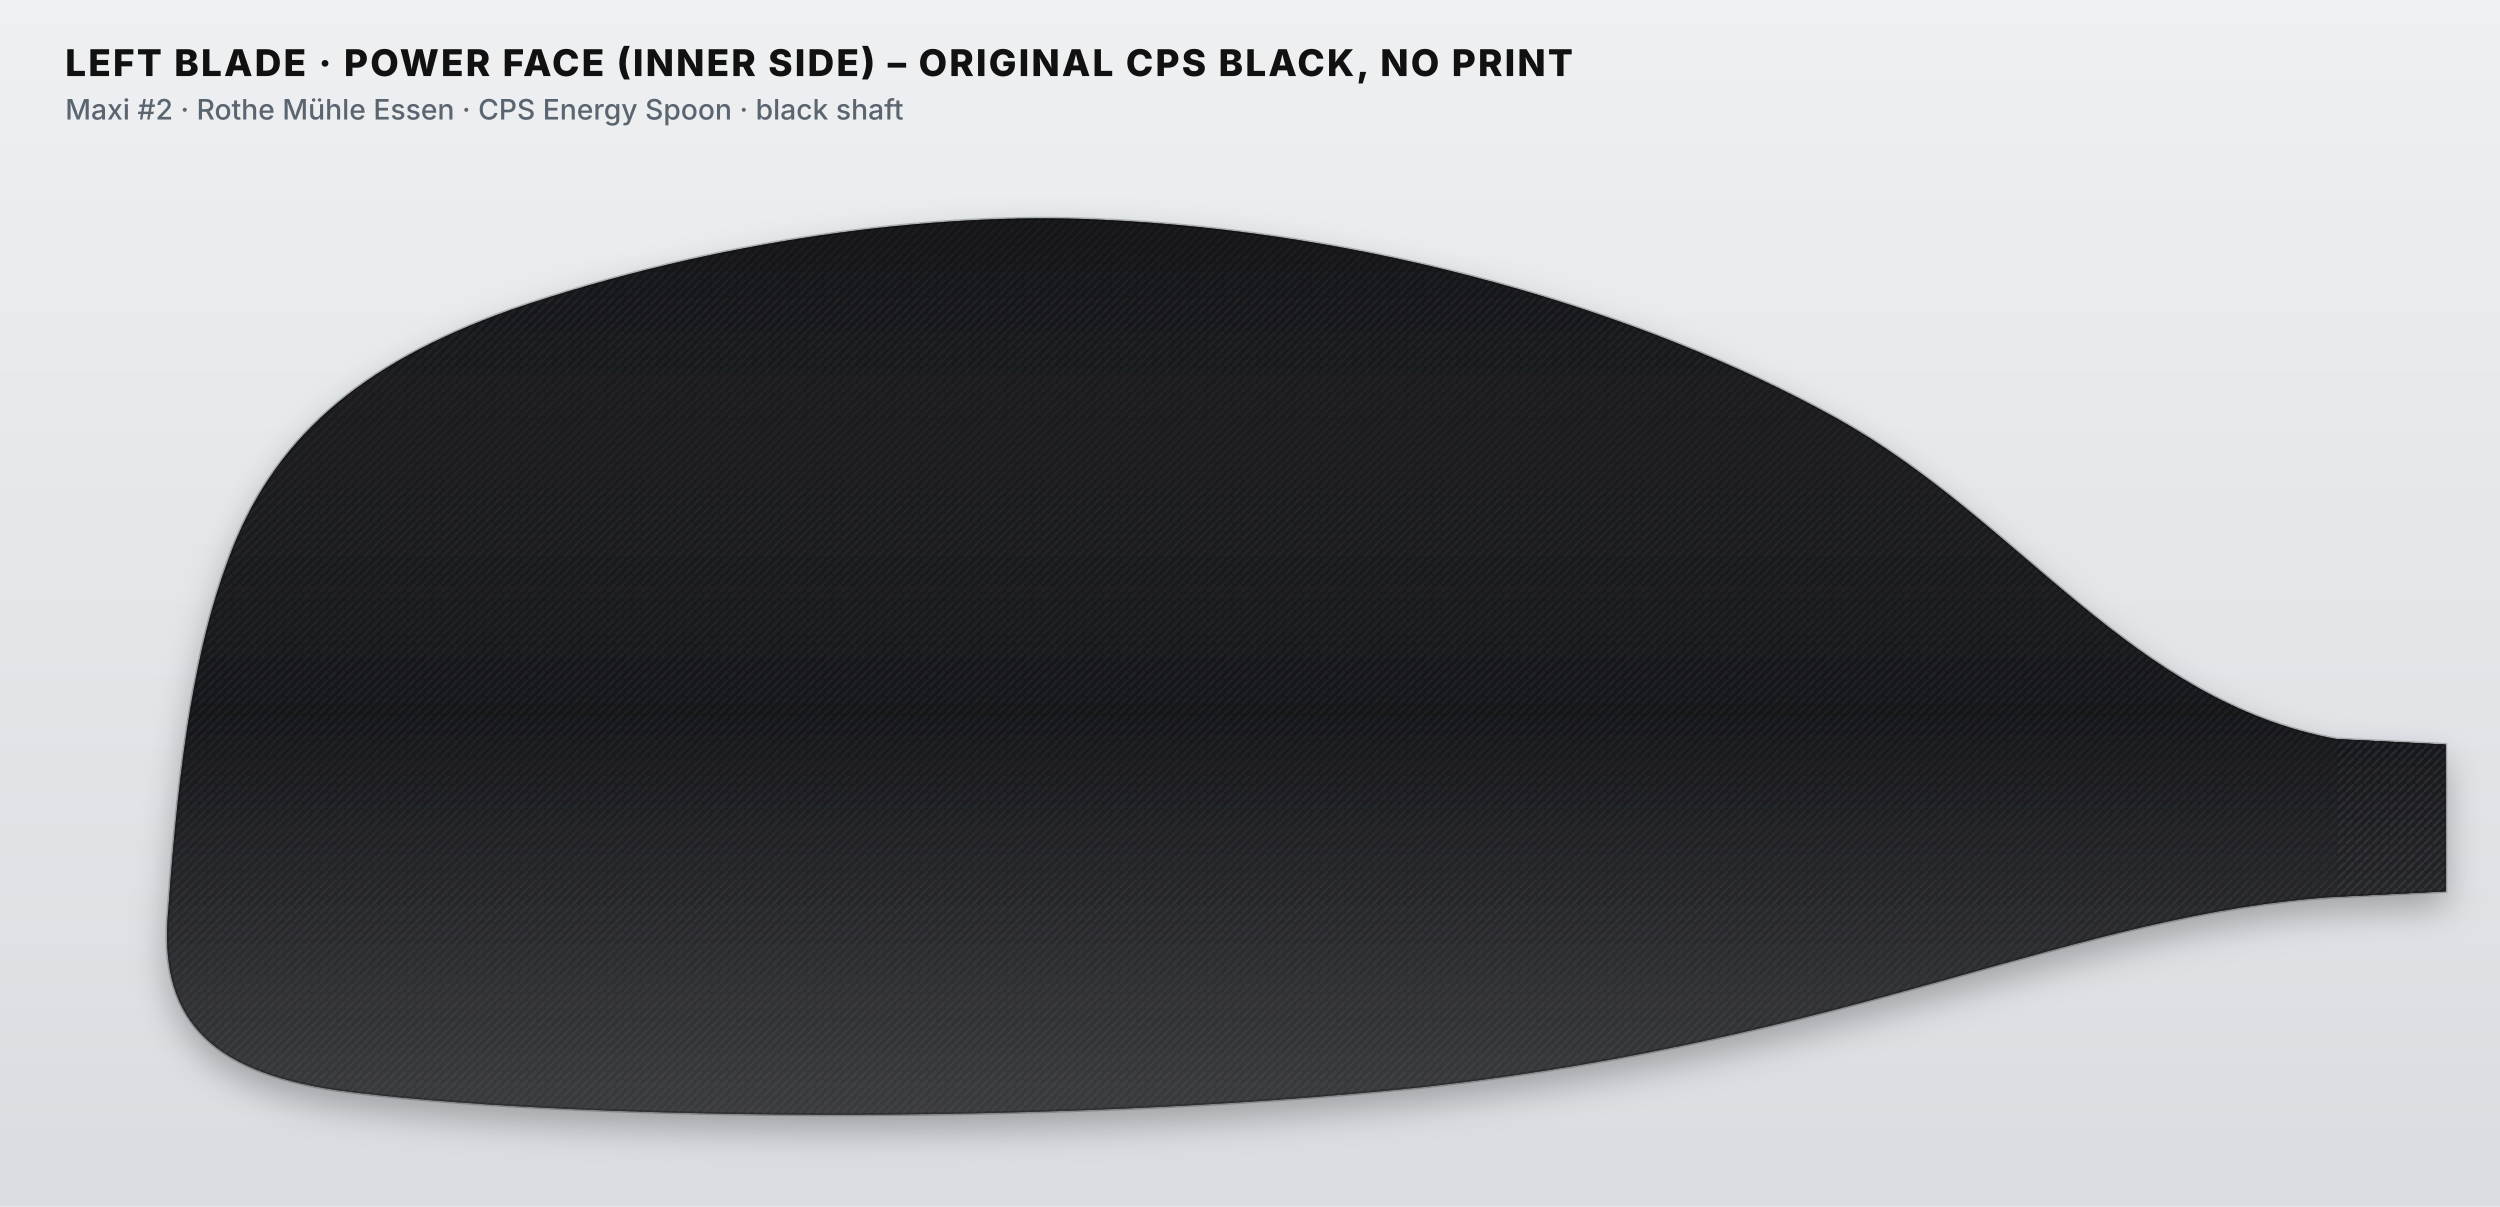
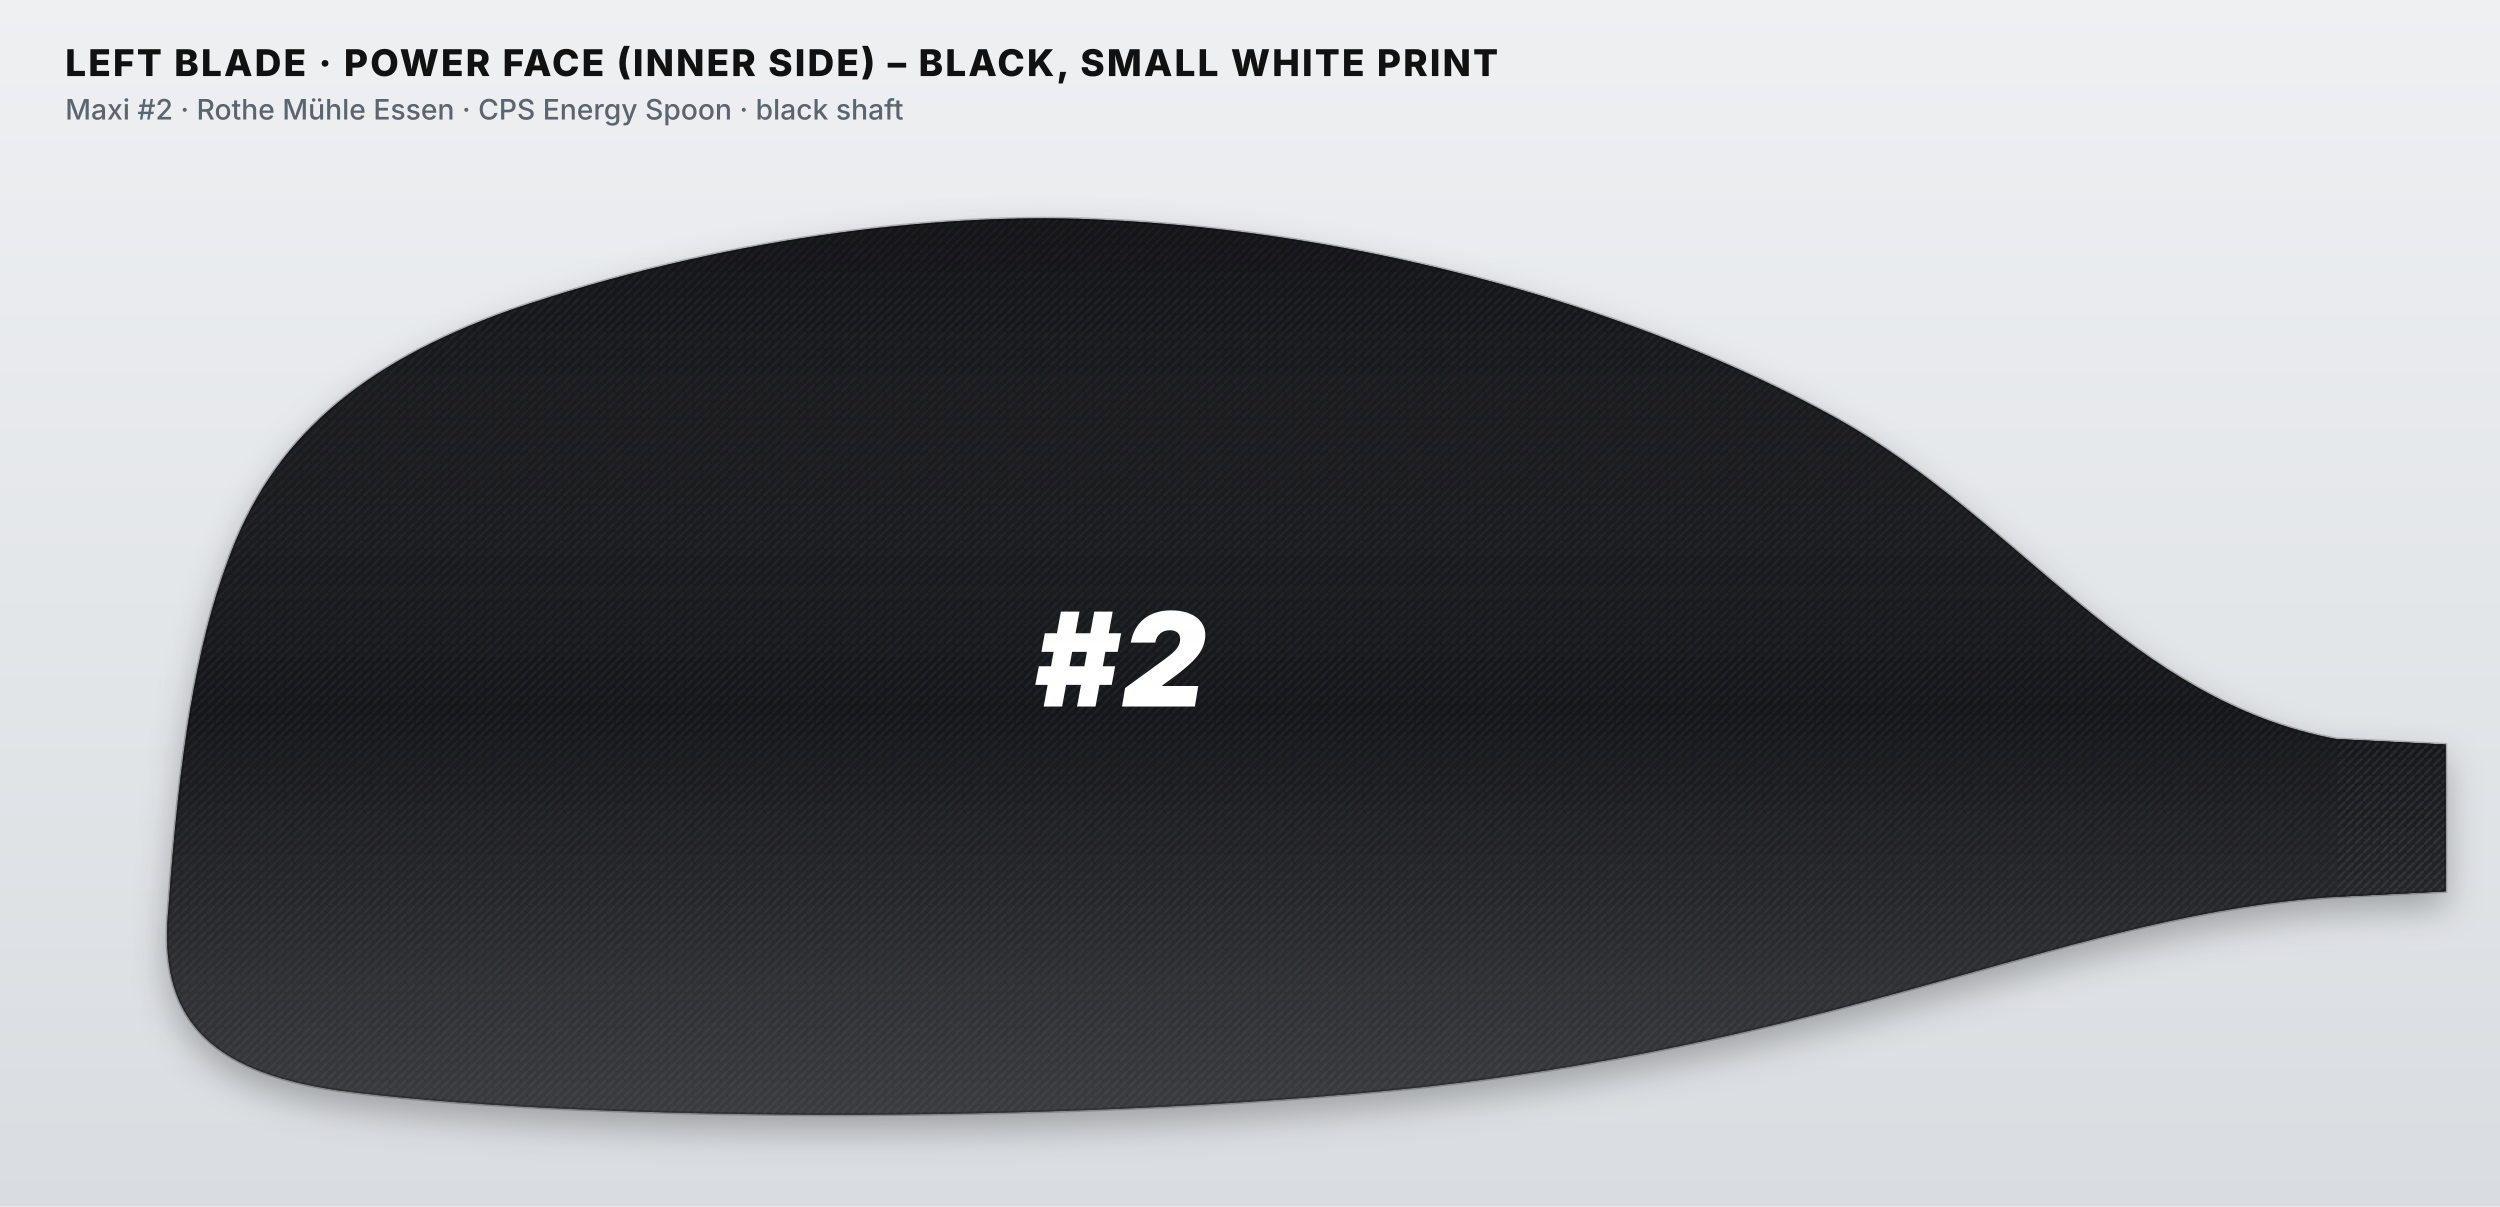
<svg xmlns="http://www.w3.org/2000/svg" width="2300" height="1110" viewBox="0 0 2300 1110">
  <defs>
    <linearGradient id="redG" x1="0" y1="0" x2="1" y2="0.35">
      <stop offset="0" stop-color="#E31E24" />
      <stop offset="0.55" stop-color="#E31E24" />
      <stop offset="1" stop-color="#B5121B" />
    </linearGradient>
    <linearGradient id="gloss" x1="0" y1="0" x2="0" y2="1">
      <stop offset="0" stop-color="#fff" stop-opacity="0.16" />
      <stop offset="0.45" stop-color="#fff" stop-opacity="0" />
      <stop offset="1" stop-color="#000" stop-opacity="0.10" />
    </linearGradient>
    <linearGradient id="bgG" x1="0" y1="0" x2="0" y2="1">
      <stop offset="0" stop-color="#EEF0F2" />
      <stop offset="1" stop-color="#D9DDE1" />
    </linearGradient>
    <linearGradient id="tube" x1="0" y1="0" x2="0" y2="1">
      <stop offset="0" stop-color="#fff" stop-opacity="0.35" />
      <stop offset="0.35" stop-color="#fff" stop-opacity="0" />
      <stop offset="1" stop-color="#000" stop-opacity="0.28" />
    </linearGradient>
    <pattern id="carbon" width="8" height="8" patternUnits="userSpaceOnUse">
      <rect width="8" height="8" fill="#141518" />
      <path d="M0 8L8 0" stroke="#24262b" stroke-width="2.4" />
    </pattern>
    <filter id="sh" x="-10%" y="-20%" width="120%" height="150%">
      <feDropShadow dx="0" dy="14" stdDeviation="16" flood-color="#000" flood-opacity="0.28" />
    </filter>
    <clipPath id="bladeClip">
      <path d="M-140 205 L-40 200 C200 185 400 70 800 25 C1150 -12 1600 -5 1800 22 C1920 40 1965 90 1955 190 C1945 330 1930 430 1900 510 C1860 620 1780 690 1640 740 C1450 805 1250 830 1100 823 C850 812 600 740 420 640 C250 545 150 380 -40 345 L-140 340 Z" />
    </clipPath>
  </defs>
  <rect width="2300" height="1110" fill="url(#bgG)" />
-   <text x="60" y="70" font-family="Inter, 'Inter Display', Arial, sans-serif" font-weight="800" font-style="normal" font-size="34" fill="#111" text-anchor="start" letter-spacing="2">LEFT BLADE · POWER FACE (INNER SIDE) – ORIGINAL CPS BLACK, NO PRINT</text>
+   <text x="60" y="70" font-family="Inter, 'Inter Display', Arial, sans-serif" font-weight="800" font-style="normal" font-size="34" fill="#111" text-anchor="start" letter-spacing="2">LEFT BLADE · POWER FACE (INNER SIDE) – BLACK, SMALL WHITE PRINT</text>
  <text x="60" y="110" font-family="Inter, 'Inter Display', Arial, sans-serif" font-weight="500" font-style="normal" font-size="26" fill="#5b6570" text-anchor="start" letter-spacing="0">Maxi #2 · Rothe Mühle Essen · CPS Energy Spoon · black shaft</text>
  <g transform="translate(0 110)">
    <g transform="translate(155 85)">
      <g filter="url(#sh)">
        <g transform="translate(1955 0) scale(-1 1) translate(0 830) scale(1 -1)">
          <g clip-path="url(#bladeClip)">
            <rect x="-300" y="-20" width="2600" height="900" fill="#17181b" />
            <rect x="-300" y="-20" width="2600" height="900" fill="url(#carbon)" opacity="0.55" />
            <rect x="-140" y="190" width="100" height="165" fill="url(#carbon)" />
          </g>
        </g>
        <g transform="translate(0 830) scale(1 -1)">
-           <g transform="translate(0 830) scale(1 -1)" />
+           <g transform="translate(0 830) scale(1 -1)">
+             <text x="875" y="455" font-family="Inter, 'Inter Display', Arial, sans-serif" font-weight="900" font-style="italic" font-size="120" fill="#FFFFFF" text-anchor="middle" letter-spacing="2">#2</text>
+           </g>
        </g>
        <g transform="translate(1955 0) scale(-1 1) translate(0 830) scale(1 -1)">
          <path d="M-140 205 L-40 200 C200 185 400 70 800 25 C1150 -12 1600 -5 1800 22 C1920 40 1965 90 1955 190 C1945 330 1930 430 1900 510 C1860 620 1780 690 1640 740 C1450 805 1250 830 1100 823 C850 812 600 740 420 640 C250 545 150 380 -40 345 L-140 340 Z" fill="url(#gloss)" />
          <path d="M-140 205 L-40 200 C200 185 400 70 800 25 C1150 -12 1600 -5 1800 22 C1920 40 1965 90 1955 190 C1945 330 1930 430 1900 510 C1860 620 1780 690 1640 740 C1450 805 1250 830 1100 823 C850 812 600 740 420 640 C250 545 150 380 -40 345 L-140 340 Z" fill="none" stroke="#000" stroke-opacity="0.22" stroke-width="3" />
        </g>
      </g>
    </g>
  </g>
</svg>
